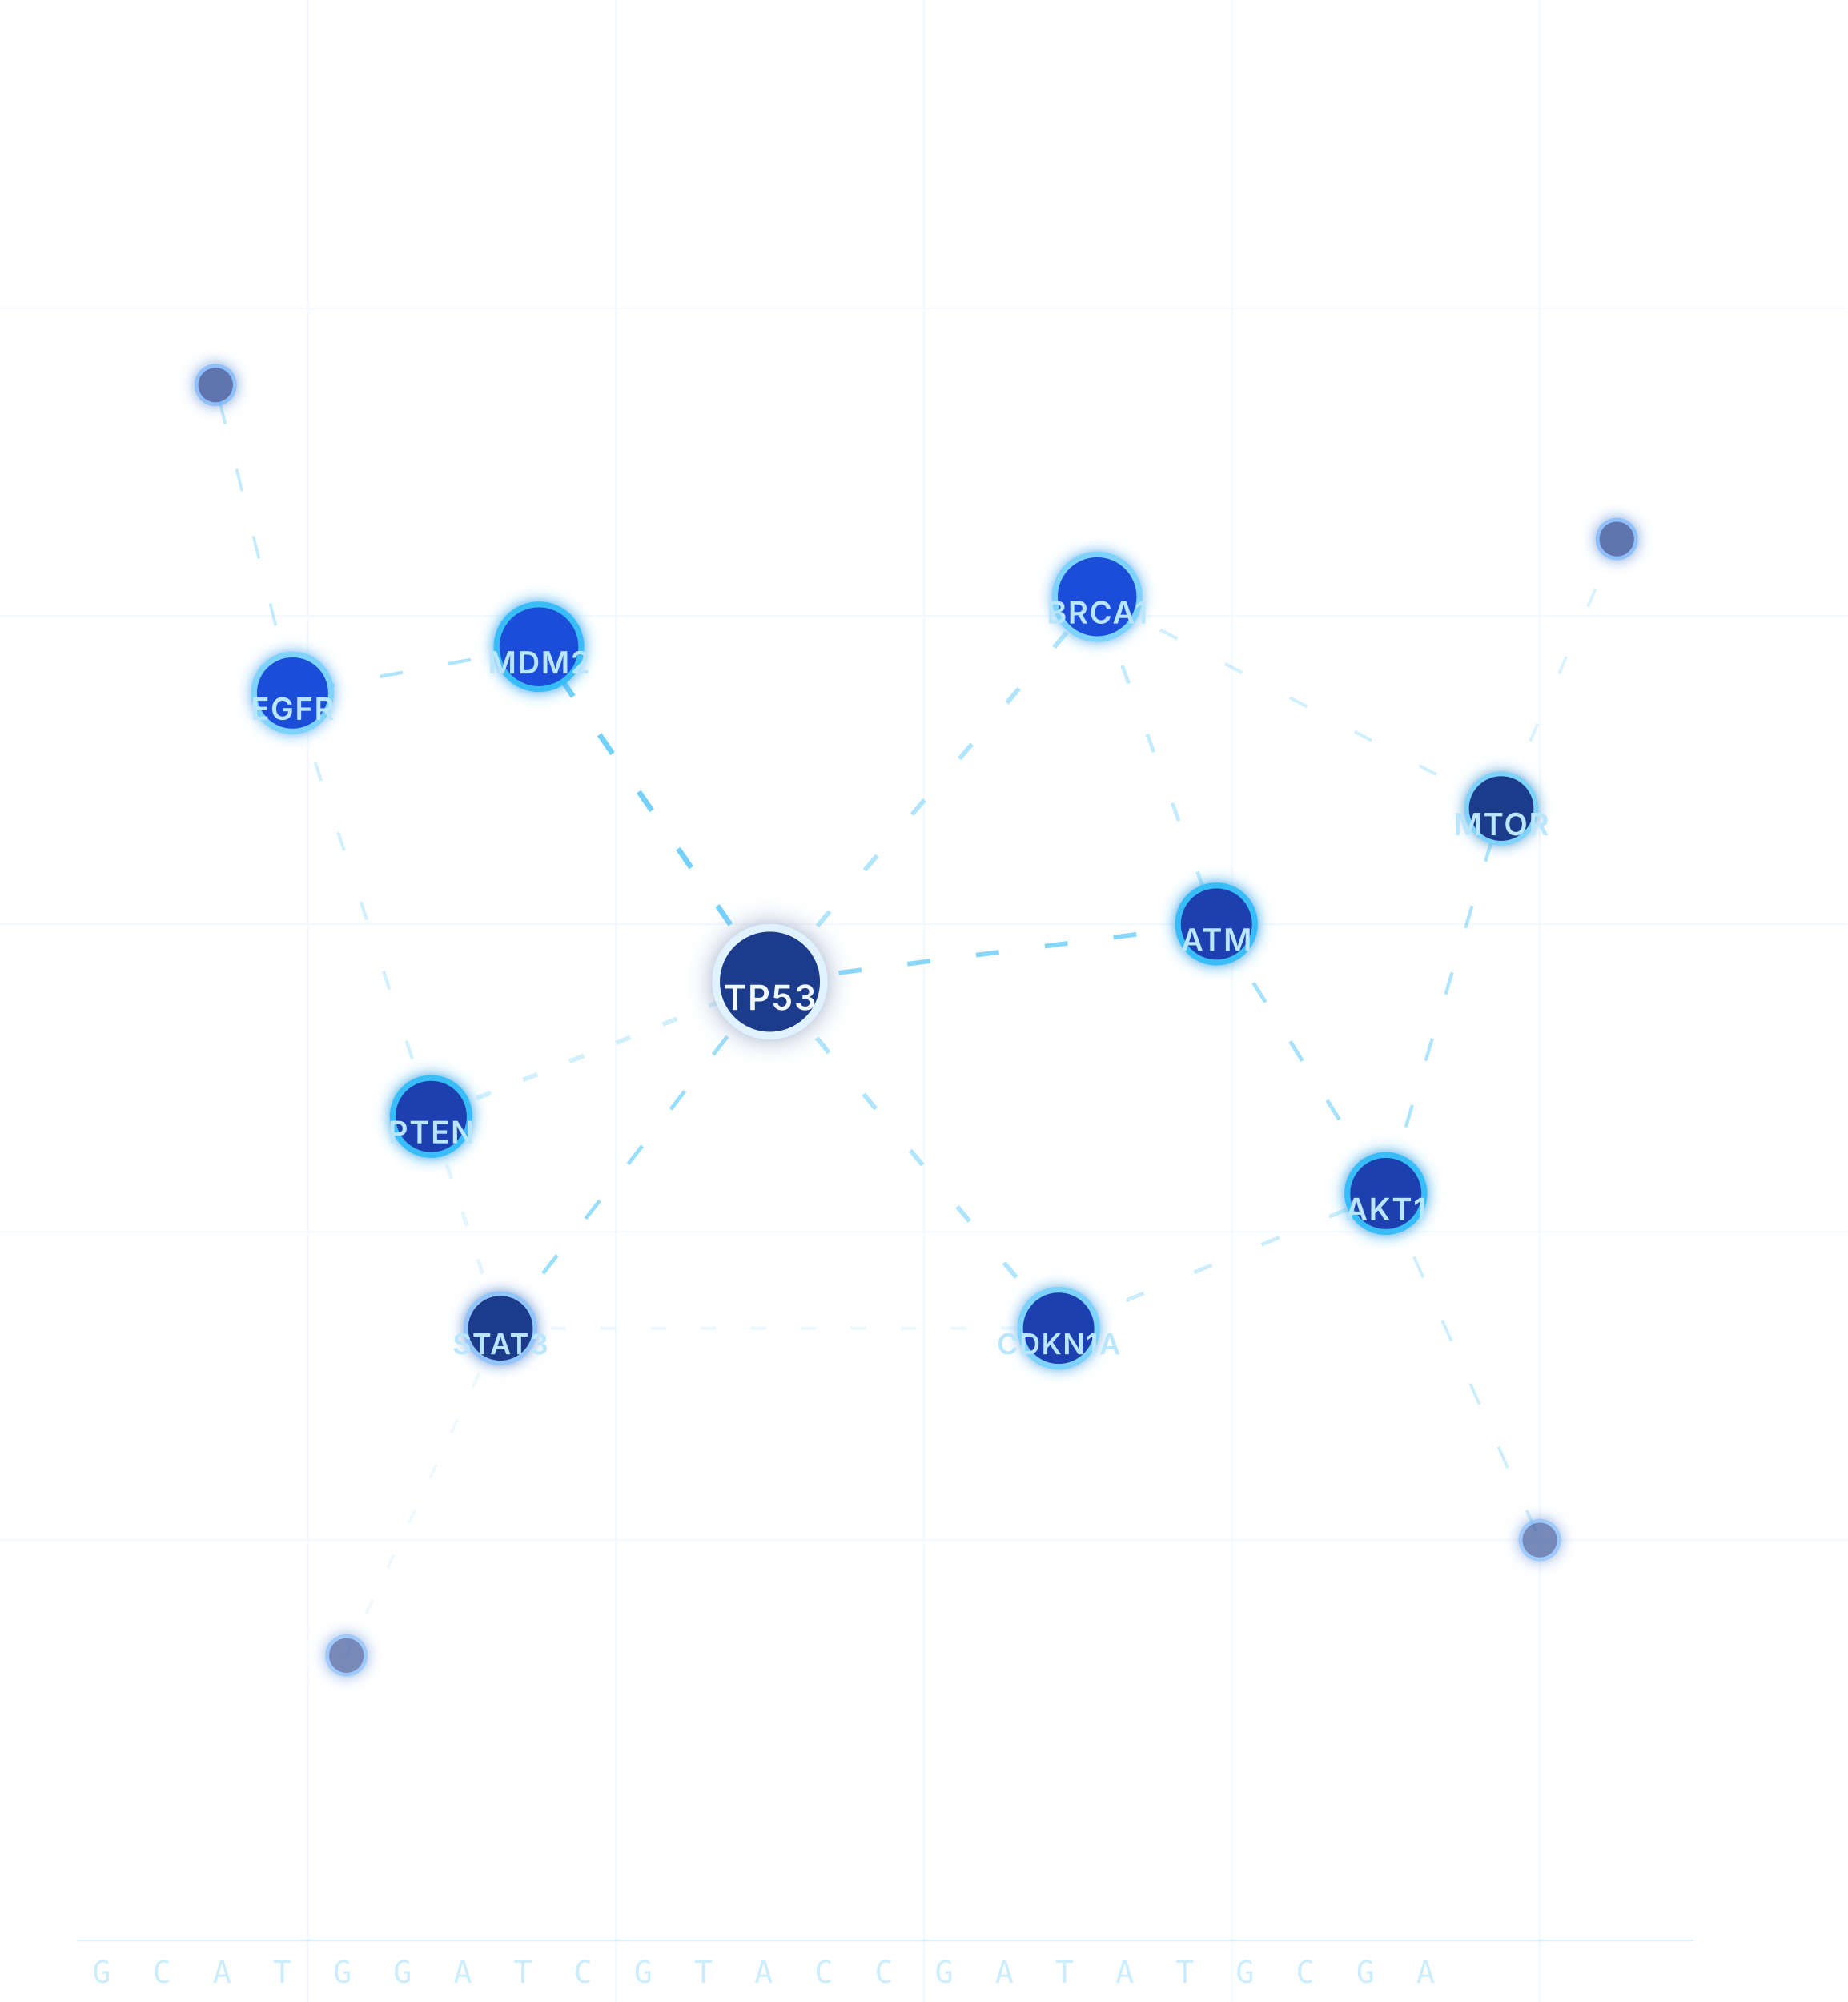
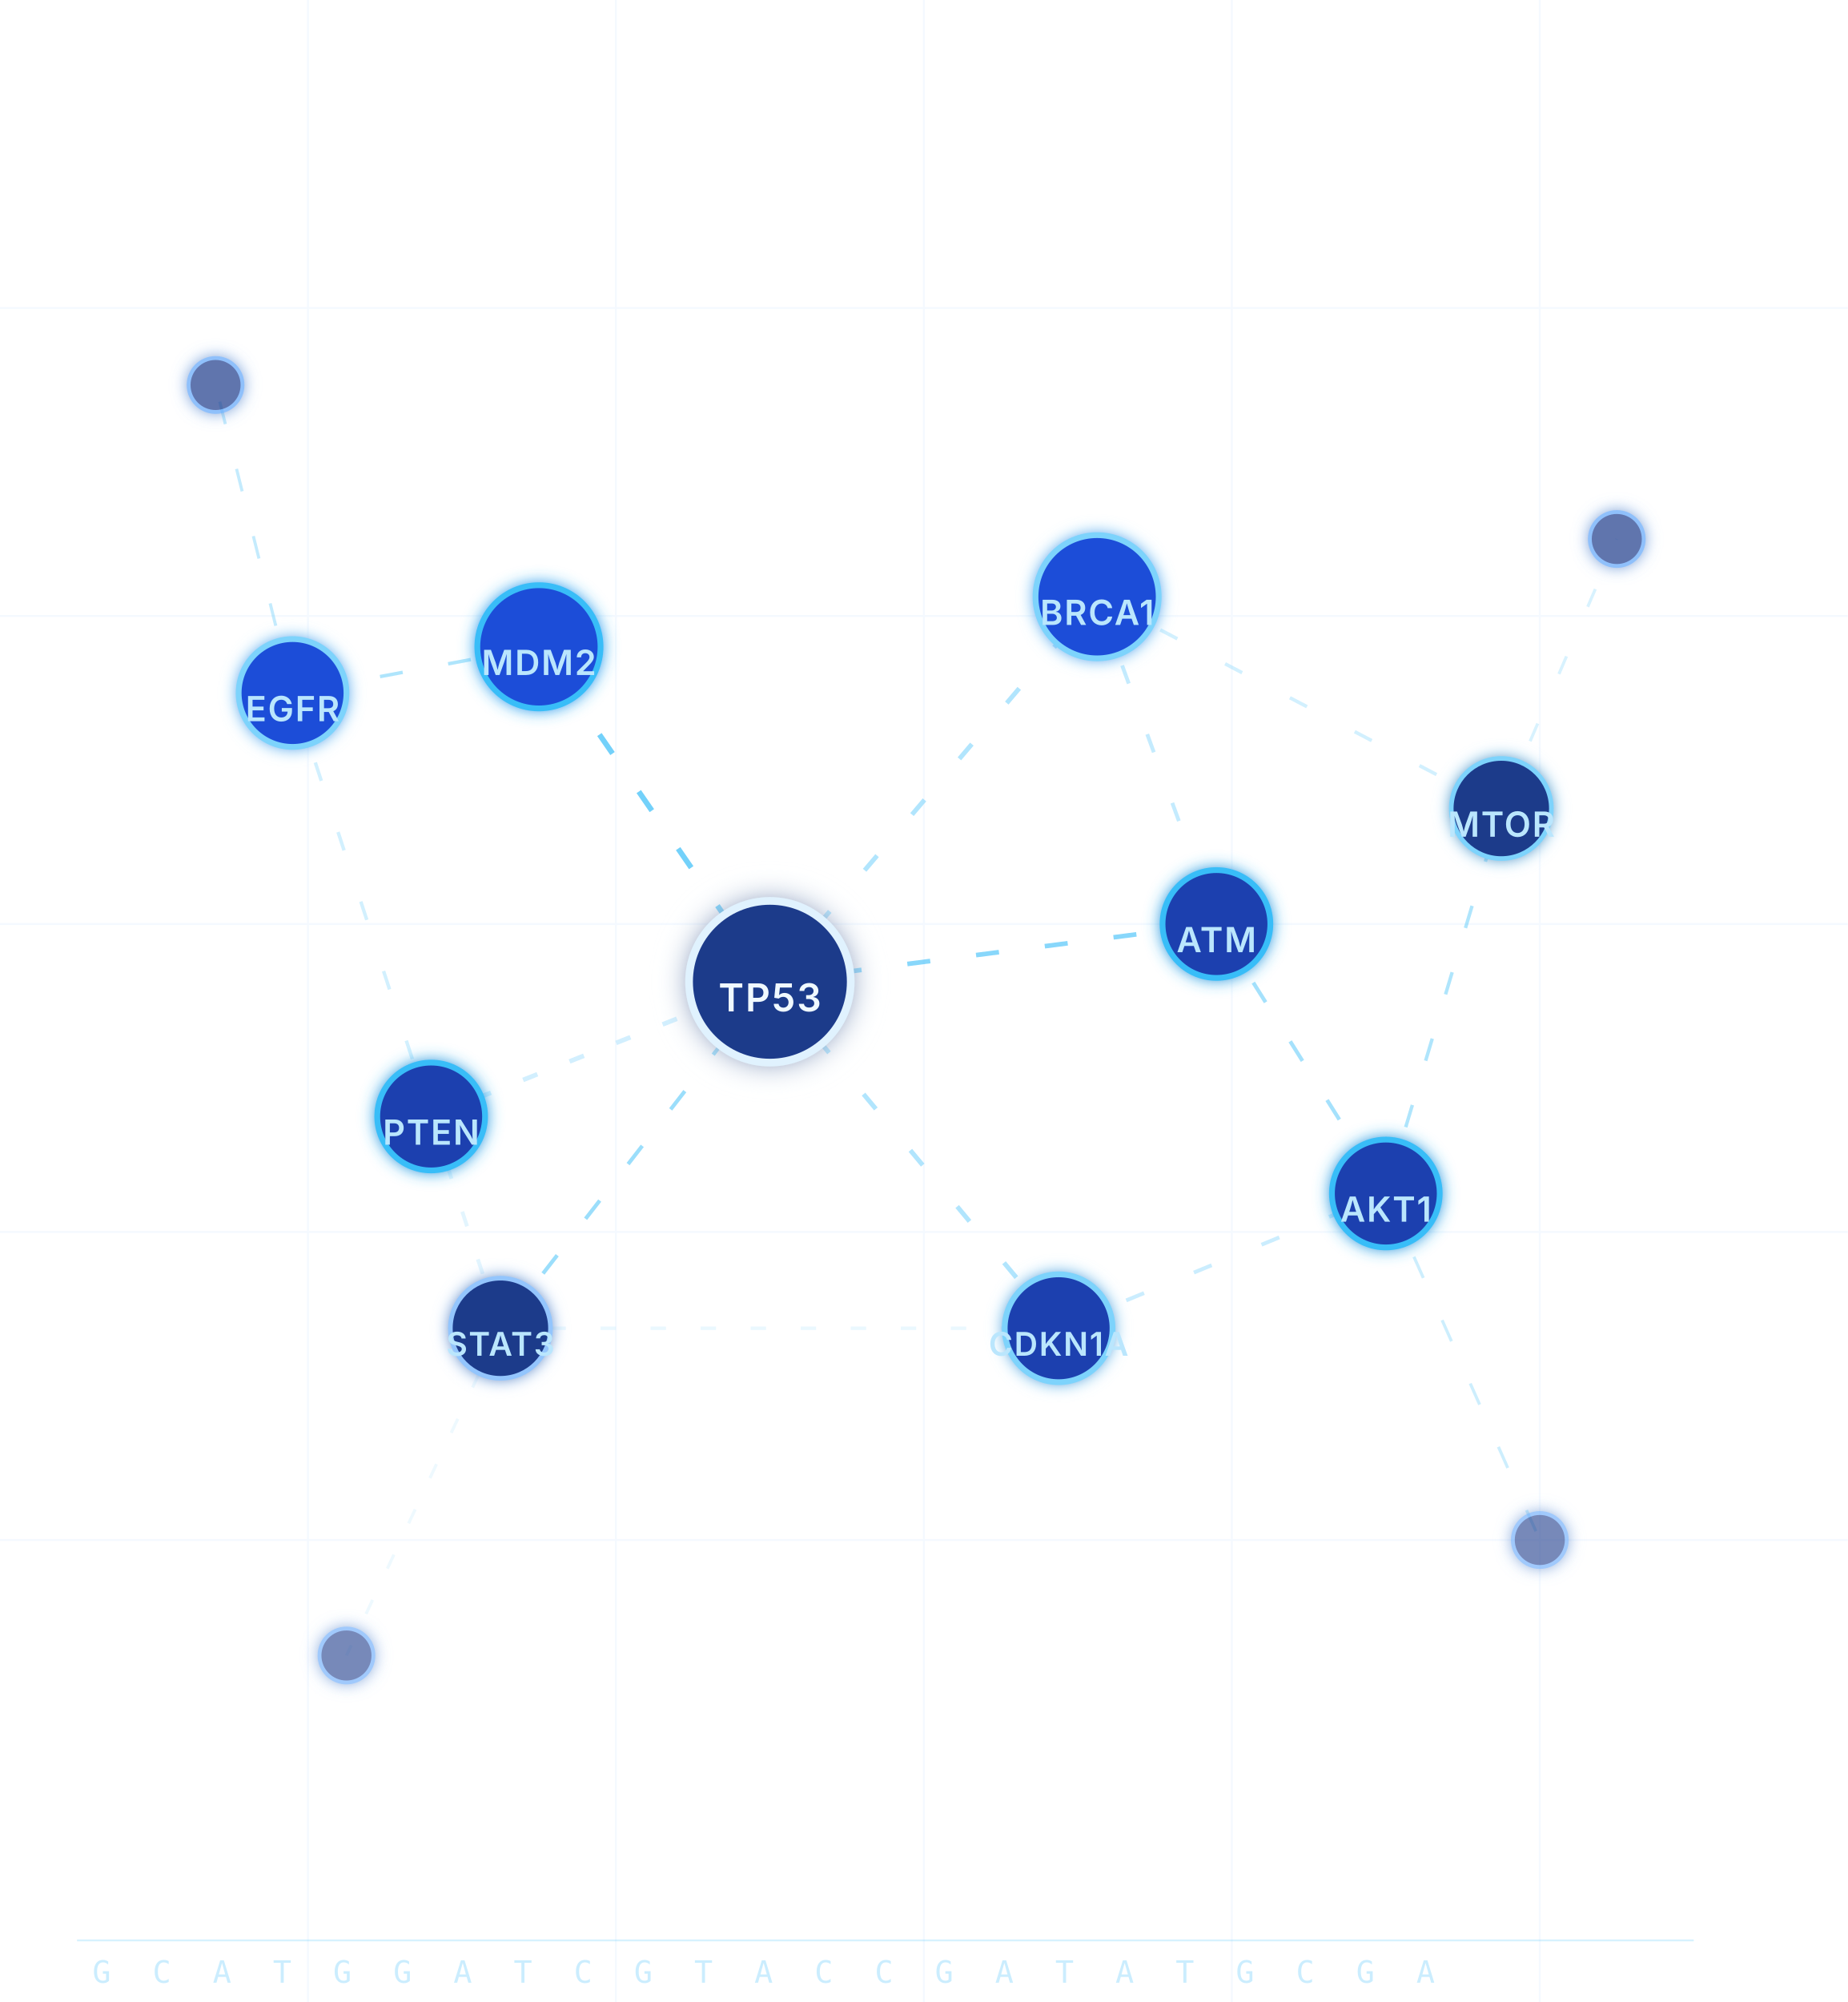
<svg xmlns="http://www.w3.org/2000/svg" viewBox="0 0 480 520" width="480" height="520" fill="none">
  <defs>
    <filter id="gl" x="-60%" y="-60%" width="220%" height="220%">
      <feGaussianBlur stdDeviation="4" result="blur" />
      <feMerge>
        <feMergeNode in="blur" />
        <feMergeNode in="SourceGraphic" />
      </feMerge>
    </filter>
    <filter id="gl-sm" x="-40%" y="-40%" width="180%" height="180%">
      <feGaussianBlur stdDeviation="2" result="blur" />
      <feMerge>
        <feMergeNode in="blur" />
        <feMergeNode in="SourceGraphic" />
      </feMerge>
    </filter>
    <style>
      .edge       { stroke-dasharray:6 12; animation:flow 2.4s linear infinite; }
      .edge-slow  { stroke-dasharray:5 14; animation:flow 3.6s linear infinite; }
      .edge-fast  { stroke-dasharray:4 9;  animation:flow 1.8s linear infinite; }
      @keyframes flow { to { stroke-dashoffset:-72; } }

      .halo { animation:halo-p 2.6s ease-in-out infinite; transform-box:fill-box; transform-origin:center; }
      @keyframes halo-p { 0%,100%{opacity:0.12;transform:scale(1);} 50%{opacity:0.45;transform:scale(1.6);} }

      .node-lbl { font-family:'Inter',monospace; font-weight:600; letter-spacing:0.04em; }
    </style>
  </defs>
  <g opacity="0.07" stroke="#60a5fa" stroke-width="0.5">
    <line x1="0" y1="80" x2="480" y2="80" />
    <line x1="0" y1="160" x2="480" y2="160" />
    <line x1="0" y1="240" x2="480" y2="240" />
    <line x1="0" y1="320" x2="480" y2="320" />
    <line x1="0" y1="400" x2="480" y2="400" />
    <line x1="80" y1="0" x2="80" y2="520" />
    <line x1="160" y1="0" x2="160" y2="520" />
    <line x1="240" y1="0" x2="240" y2="520" />
    <line x1="320" y1="0" x2="320" y2="520" />
    <line x1="400" y1="0" x2="400" y2="520" />
  </g>
  <line class="edge" x1="200" y1="255" x2="140" y2="168" stroke="#38bdf8" stroke-width="1.4" opacity="0.7" />
  <line class="edge-slow" x1="200" y1="255" x2="285" y2="155" stroke="#7dd3fc" stroke-width="1.2" opacity="0.6" />
  <line class="edge" x1="200" y1="255" x2="316" y2="240" stroke="#38bdf8" stroke-width="1.2" opacity="0.6" style="animation-delay:-0.8s" />
  <line class="edge-slow" x1="200" y1="255" x2="275" y2="345" stroke="#7dd3fc" stroke-width="1.2" opacity="0.6" style="animation-delay:-1.4s" />
  <line class="edge-fast" x1="200" y1="255" x2="112" y2="290" stroke="#bae6fd" stroke-width="1.2" opacity="0.65" style="animation-delay:-0.4s" />
  <line class="edge" x1="200" y1="255" x2="130" y2="345" stroke="#38bdf8" stroke-width="1" opacity="0.5" style="animation-delay:-1.0s" />
  <line class="edge-slow" x1="285" y1="155" x2="316" y2="240" stroke="#7dd3fc" stroke-width="1" opacity="0.45" style="animation-delay:-0.6s" />
  <line class="edge" x1="316" y1="240" x2="360" y2="310" stroke="#38bdf8" stroke-width="1" opacity="0.45" style="animation-delay:-1.2s" />
  <line class="edge-slow" x1="275" y1="345" x2="360" y2="310" stroke="#7dd3fc" stroke-width="1" opacity="0.4" style="animation-delay:-0.3s" />
  <line class="edge-fast" x1="112" y1="290" x2="130" y2="345" stroke="#bae6fd" stroke-width="1" opacity="0.4" style="animation-delay:-1.6s" />
  <line class="edge" x1="140" y1="168" x2="76" y2="180" stroke="#38bdf8" stroke-width="0.9" opacity="0.4" style="animation-delay:-0.9s" />
  <line class="edge-slow" x1="76" y1="180" x2="112" y2="290" stroke="#7dd3fc" stroke-width="0.9" opacity="0.35" style="animation-delay:-0.2s" />
  <line class="edge" x1="360" y1="310" x2="390" y2="210" stroke="#38bdf8" stroke-width="0.9" opacity="0.4" style="animation-delay:-1.8s" />
  <line class="edge-slow" x1="390" y1="210" x2="285" y2="155" stroke="#7dd3fc" stroke-width="0.9" opacity="0.35" style="animation-delay:-0.7s" />
  <line class="edge-fast" x1="130" y1="345" x2="275" y2="345" stroke="#bae6fd" stroke-width="0.9" opacity="0.3" style="animation-delay:-1.3s" />
  <line class="edge" x1="76" y1="180" x2="56" y2="100" stroke="#38bdf8" stroke-width="0.8" opacity="0.3" style="animation-delay:-0.5s" />
  <line class="edge-slow" x1="390" y1="210" x2="420" y2="140" stroke="#7dd3fc" stroke-width="0.8" opacity="0.3" style="animation-delay:-1.1s" />
  <line class="edge-fast" x1="130" y1="345" x2="90" y2="430" stroke="#bae6fd" stroke-width="0.8" opacity="0.25" style="animation-delay:-0.6s" />
  <line class="edge" x1="360" y1="310" x2="400" y2="400" stroke="#38bdf8" stroke-width="0.8" opacity="0.25" style="animation-delay:-1.0s" />
-   <circle class="halo" cx="200" cy="255" r="10" stroke="#e0f2fe" stroke-width="1.5" fill="none" style="animation-delay:0s" />
-   <circle cx="200" cy="255" r="14" fill="#1e3a8a" stroke="#e0f2fe" stroke-width="2" filter="url(#gl)" />
-   <text x="200" y="259" class="node-lbl" text-anchor="middle" dominant-baseline="middle" fill="#f0f9ff" font-size="9">TP53</text>
-   <circle class="halo" cx="140" cy="168" r="8" stroke="#38bdf8" stroke-width="1.2" fill="none" style="animation-delay:0.6s" />
-   <circle cx="140" cy="168" r="11" fill="#1d4ed8" stroke="#38bdf8" stroke-width="1.5" filter="url(#gl-sm)" />
-   <text x="140" y="172" class="node-lbl" text-anchor="middle" dominant-baseline="middle" fill="#bae6fd" font-size="8">MDM2</text>
-   <circle class="halo" cx="285" cy="155" r="8" stroke="#7dd3fc" stroke-width="1.2" fill="none" style="animation-delay:1.2s" />
-   <circle cx="285" cy="155" r="11" fill="#1d4ed8" stroke="#7dd3fc" stroke-width="1.5" filter="url(#gl-sm)" />
-   <text x="285" y="159" class="node-lbl" text-anchor="middle" dominant-baseline="middle" fill="#bae6fd" font-size="8">BRCA1</text>
-   <circle class="halo" cx="316" cy="240" r="7" stroke="#38bdf8" stroke-width="1" fill="none" style="animation-delay:0.4s" />
-   <circle cx="316" cy="240" r="10" fill="#1e40af" stroke="#38bdf8" stroke-width="1.5" filter="url(#gl-sm)" />
-   <text x="316" y="244" class="node-lbl" text-anchor="middle" dominant-baseline="middle" fill="#bae6fd" font-size="8">ATM</text>
-   <circle class="halo" cx="275" cy="345" r="7" stroke="#7dd3fc" stroke-width="1" fill="none" style="animation-delay:1.8s" />
-   <circle cx="275" cy="345" r="10" fill="#1e40af" stroke="#7dd3fc" stroke-width="1.5" filter="url(#gl-sm)" />
-   <text x="275" y="349" class="node-lbl" text-anchor="middle" dominant-baseline="middle" fill="#bae6fd" font-size="7.5">CDKN1A</text>
-   <circle class="halo" cx="112" cy="290" r="7" stroke="#38bdf8" stroke-width="1" fill="none" style="animation-delay:0.9s" />
-   <circle cx="112" cy="290" r="10" fill="#1e40af" stroke="#38bdf8" stroke-width="1.5" filter="url(#gl-sm)" />
-   <text x="112" y="294" class="node-lbl" text-anchor="middle" dominant-baseline="middle" fill="#bae6fd" font-size="8">PTEN</text>
-   <circle class="halo" cx="130" cy="345" r="6" stroke="#93c5fd" stroke-width="1" fill="none" style="animation-delay:1.5s" />
-   <circle cx="130" cy="345" r="9" fill="#1e3a8a" stroke="#93c5fd" stroke-width="1.2" filter="url(#gl-sm)" />
-   <text x="130" y="349" class="node-lbl" text-anchor="middle" dominant-baseline="middle" fill="#bae6fd" font-size="7.5">STAT3</text>
-   <circle class="halo" cx="76" cy="180" r="7" stroke="#7dd3fc" stroke-width="1" fill="none" style="animation-delay:0.3s" />
-   <circle cx="76" cy="180" r="10" fill="#1d4ed8" stroke="#7dd3fc" stroke-width="1.5" filter="url(#gl-sm)" />
-   <text x="76" y="184" class="node-lbl" text-anchor="middle" dominant-baseline="middle" fill="#bae6fd" font-size="8">EGFR</text>
-   <circle class="halo" cx="360" cy="310" r="7" stroke="#38bdf8" stroke-width="1" fill="none" style="animation-delay:2.0s" />
-   <circle cx="360" cy="310" r="10" fill="#1e40af" stroke="#38bdf8" stroke-width="1.5" filter="url(#gl-sm)" />
-   <text x="360" y="314" class="node-lbl" text-anchor="middle" dominant-baseline="middle" fill="#bae6fd" font-size="8">AKT1</text>
-   <circle class="halo" cx="390" cy="210" r="6" stroke="#7dd3fc" stroke-width="1" fill="none" style="animation-delay:1.1s" />
-   <circle cx="390" cy="210" r="9" fill="#1e3a8a" stroke="#7dd3fc" stroke-width="1.2" filter="url(#gl-sm)" />
-   <text x="390" y="214" class="node-lbl" text-anchor="middle" dominant-baseline="middle" fill="#bae6fd" font-size="8">MTOR</text>
-   <circle cx="56" cy="100" r="5" fill="#1e3a8a" stroke="#60a5fa" stroke-width="1" opacity="0.7" filter="url(#gl-sm)" />
-   <circle cx="420" cy="140" r="5" fill="#1e3a8a" stroke="#60a5fa" stroke-width="1" opacity="0.7" filter="url(#gl-sm)" />
-   <circle cx="90" cy="430" r="5" fill="#1e3a8a" stroke="#60a5fa" stroke-width="1" opacity="0.6" filter="url(#gl-sm)" />
-   <circle cx="400" cy="400" r="5" fill="#1e3a8a" stroke="#60a5fa" stroke-width="1" opacity="0.6" filter="url(#gl-sm)" />
+   <circle class="halo" cx="200" cy="255" r="16" stroke="#e0f2fe" stroke-width="1.5" fill="none" style="animation-delay:0s" />
+   <circle cx="200" cy="255" r="21" fill="#1e3a8a" stroke="#e0f2fe" stroke-width="2" filter="url(#gl)" />
+   <text x="200" y="259" class="node-lbl" text-anchor="middle" dominant-baseline="middle" fill="#f0f9ff" font-size="10">TP53</text>
+   <circle class="halo" cx="140" cy="168" r="12" stroke="#38bdf8" stroke-width="1.2" fill="none" style="animation-delay:0.6s" />
+   <circle cx="140" cy="168" r="16" fill="#1d4ed8" stroke="#38bdf8" stroke-width="1.5" filter="url(#gl-sm)" />
+   <text x="140" y="172" class="node-lbl" text-anchor="middle" dominant-baseline="middle" fill="#bae6fd" font-size="9">MDM2</text>
+   <circle class="halo" cx="285" cy="155" r="12" stroke="#7dd3fc" stroke-width="1.2" fill="none" style="animation-delay:1.2s" />
+   <circle cx="285" cy="155" r="16" fill="#1d4ed8" stroke="#7dd3fc" stroke-width="1.5" filter="url(#gl-sm)" />
+   <text x="285" y="159" class="node-lbl" text-anchor="middle" dominant-baseline="middle" fill="#bae6fd" font-size="9">BRCA1</text>
+   <circle class="halo" cx="316" cy="240" r="10" stroke="#38bdf8" stroke-width="1" fill="none" style="animation-delay:0.4s" />
+   <circle cx="316" cy="240" r="14" fill="#1e40af" stroke="#38bdf8" stroke-width="1.5" filter="url(#gl-sm)" />
+   <text x="316" y="244" class="node-lbl" text-anchor="middle" dominant-baseline="middle" fill="#bae6fd" font-size="9">ATM</text>
+   <circle class="halo" cx="275" cy="345" r="10" stroke="#7dd3fc" stroke-width="1" fill="none" style="animation-delay:1.8s" />
+   <circle cx="275" cy="345" r="14" fill="#1e40af" stroke="#7dd3fc" stroke-width="1.5" filter="url(#gl-sm)" />
+   <text x="275" y="349" class="node-lbl" text-anchor="middle" dominant-baseline="middle" fill="#bae6fd" font-size="8.5">CDKN1A</text>
+   <circle class="halo" cx="112" cy="290" r="10" stroke="#38bdf8" stroke-width="1" fill="none" style="animation-delay:0.9s" />
+   <circle cx="112" cy="290" r="14" fill="#1e40af" stroke="#38bdf8" stroke-width="1.5" filter="url(#gl-sm)" />
+   <text x="112" y="294" class="node-lbl" text-anchor="middle" dominant-baseline="middle" fill="#bae6fd" font-size="9">PTEN</text>
+   <circle class="halo" cx="130" cy="345" r="9" stroke="#93c5fd" stroke-width="1" fill="none" style="animation-delay:1.5s" />
+   <circle cx="130" cy="345" r="13" fill="#1e3a8a" stroke="#93c5fd" stroke-width="1.2" filter="url(#gl-sm)" />
+   <text x="130" y="349" class="node-lbl" text-anchor="middle" dominant-baseline="middle" fill="#bae6fd" font-size="8.5">STAT3</text>
+   <circle class="halo" cx="76" cy="180" r="10" stroke="#7dd3fc" stroke-width="1" fill="none" style="animation-delay:0.3s" />
+   <circle cx="76" cy="180" r="14" fill="#1d4ed8" stroke="#7dd3fc" stroke-width="1.5" filter="url(#gl-sm)" />
+   <text x="76" y="184" class="node-lbl" text-anchor="middle" dominant-baseline="middle" fill="#bae6fd" font-size="9">EGFR</text>
+   <circle class="halo" cx="360" cy="310" r="10" stroke="#38bdf8" stroke-width="1" fill="none" style="animation-delay:2.0s" />
+   <circle cx="360" cy="310" r="14" fill="#1e40af" stroke="#38bdf8" stroke-width="1.5" filter="url(#gl-sm)" />
+   <text x="360" y="314" class="node-lbl" text-anchor="middle" dominant-baseline="middle" fill="#bae6fd" font-size="9">AKT1</text>
+   <circle class="halo" cx="390" cy="210" r="9" stroke="#7dd3fc" stroke-width="1" fill="none" style="animation-delay:1.1s" />
+   <circle cx="390" cy="210" r="13" fill="#1e3a8a" stroke="#7dd3fc" stroke-width="1.2" filter="url(#gl-sm)" />
+   <text x="390" y="214" class="node-lbl" text-anchor="middle" dominant-baseline="middle" fill="#bae6fd" font-size="9">MTOR</text>
+   <circle cx="56" cy="100" r="7" fill="#1e3a8a" stroke="#60a5fa" stroke-width="1" opacity="0.7" filter="url(#gl-sm)" />
+   <circle cx="420" cy="140" r="7" fill="#1e3a8a" stroke="#60a5fa" stroke-width="1" opacity="0.7" filter="url(#gl-sm)" />
+   <circle cx="90" cy="430" r="7" fill="#1e3a8a" stroke="#60a5fa" stroke-width="1" opacity="0.6" filter="url(#gl-sm)" />
+   <circle cx="400" cy="400" r="7" fill="#1e3a8a" stroke="#60a5fa" stroke-width="1" opacity="0.6" filter="url(#gl-sm)" />
  <line x1="20" y1="504" x2="440" y2="504" stroke="#38bdf8" stroke-width="0.5" opacity="0.2" />
  <text x="24" y="515" fill="#7dd3fc" font-size="8" font-family="monospace" letter-spacing="3" opacity="0.4">G C A T G G A T C G T A C C G A T A T G C G A</text>
</svg>
